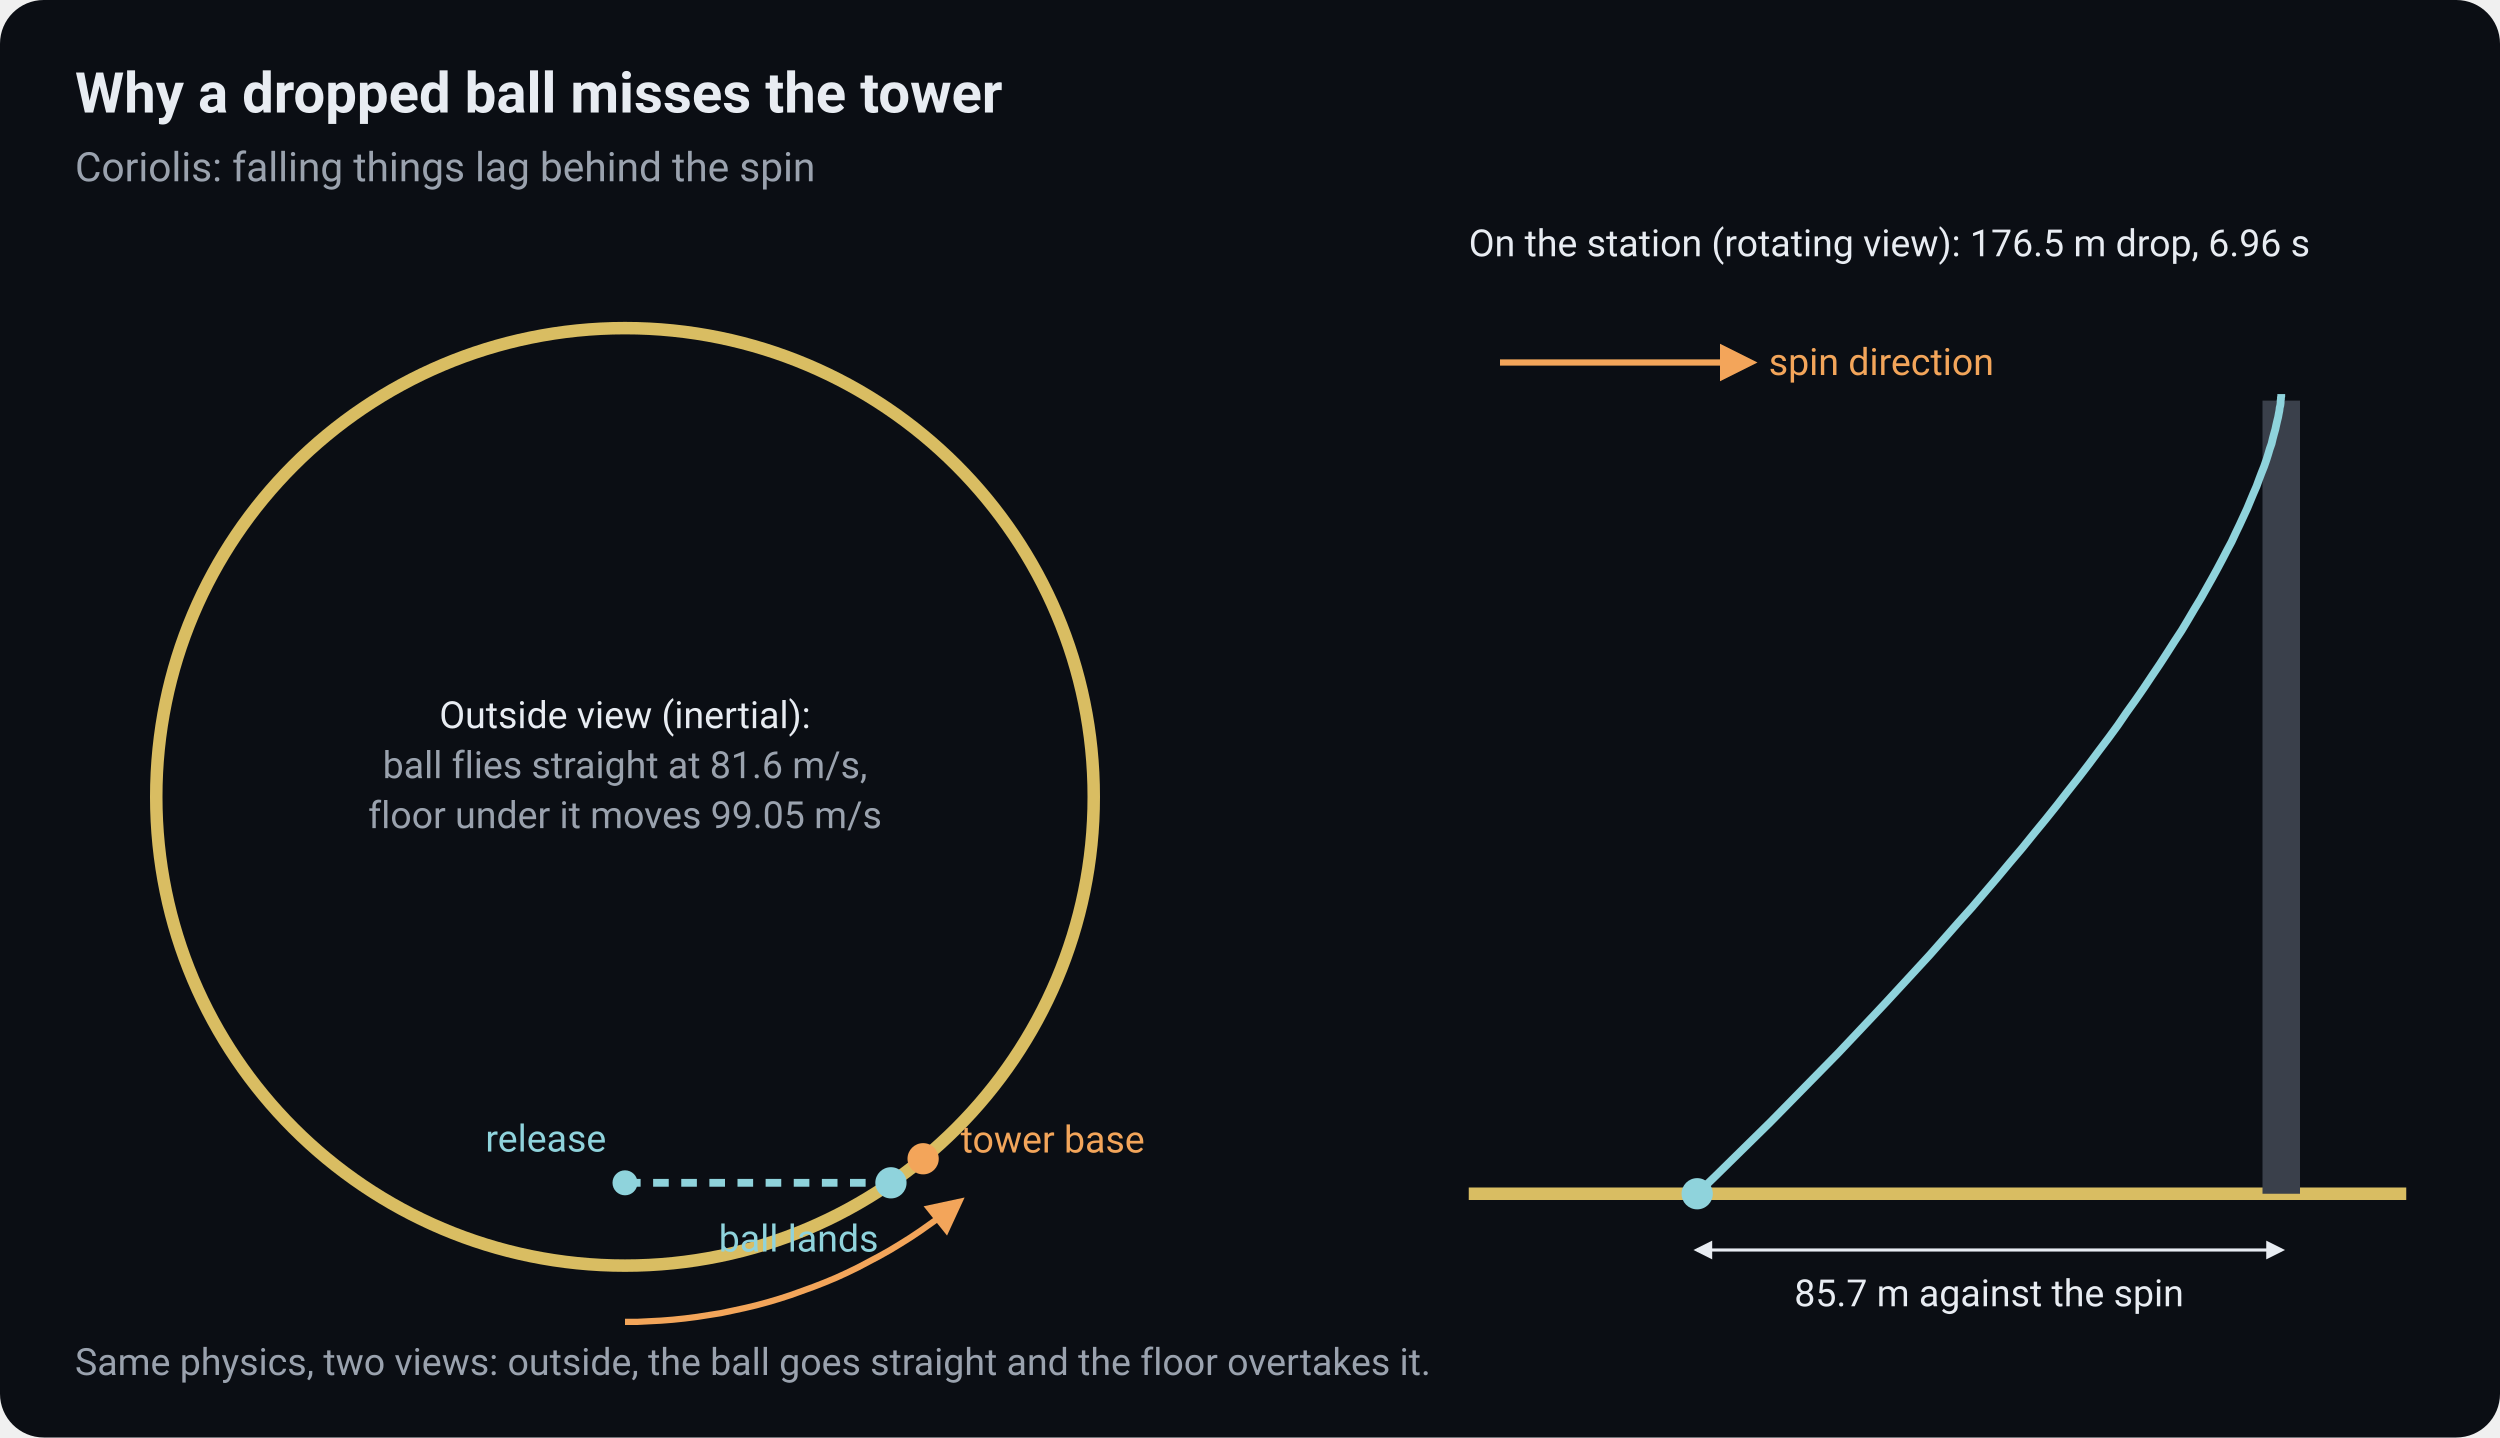
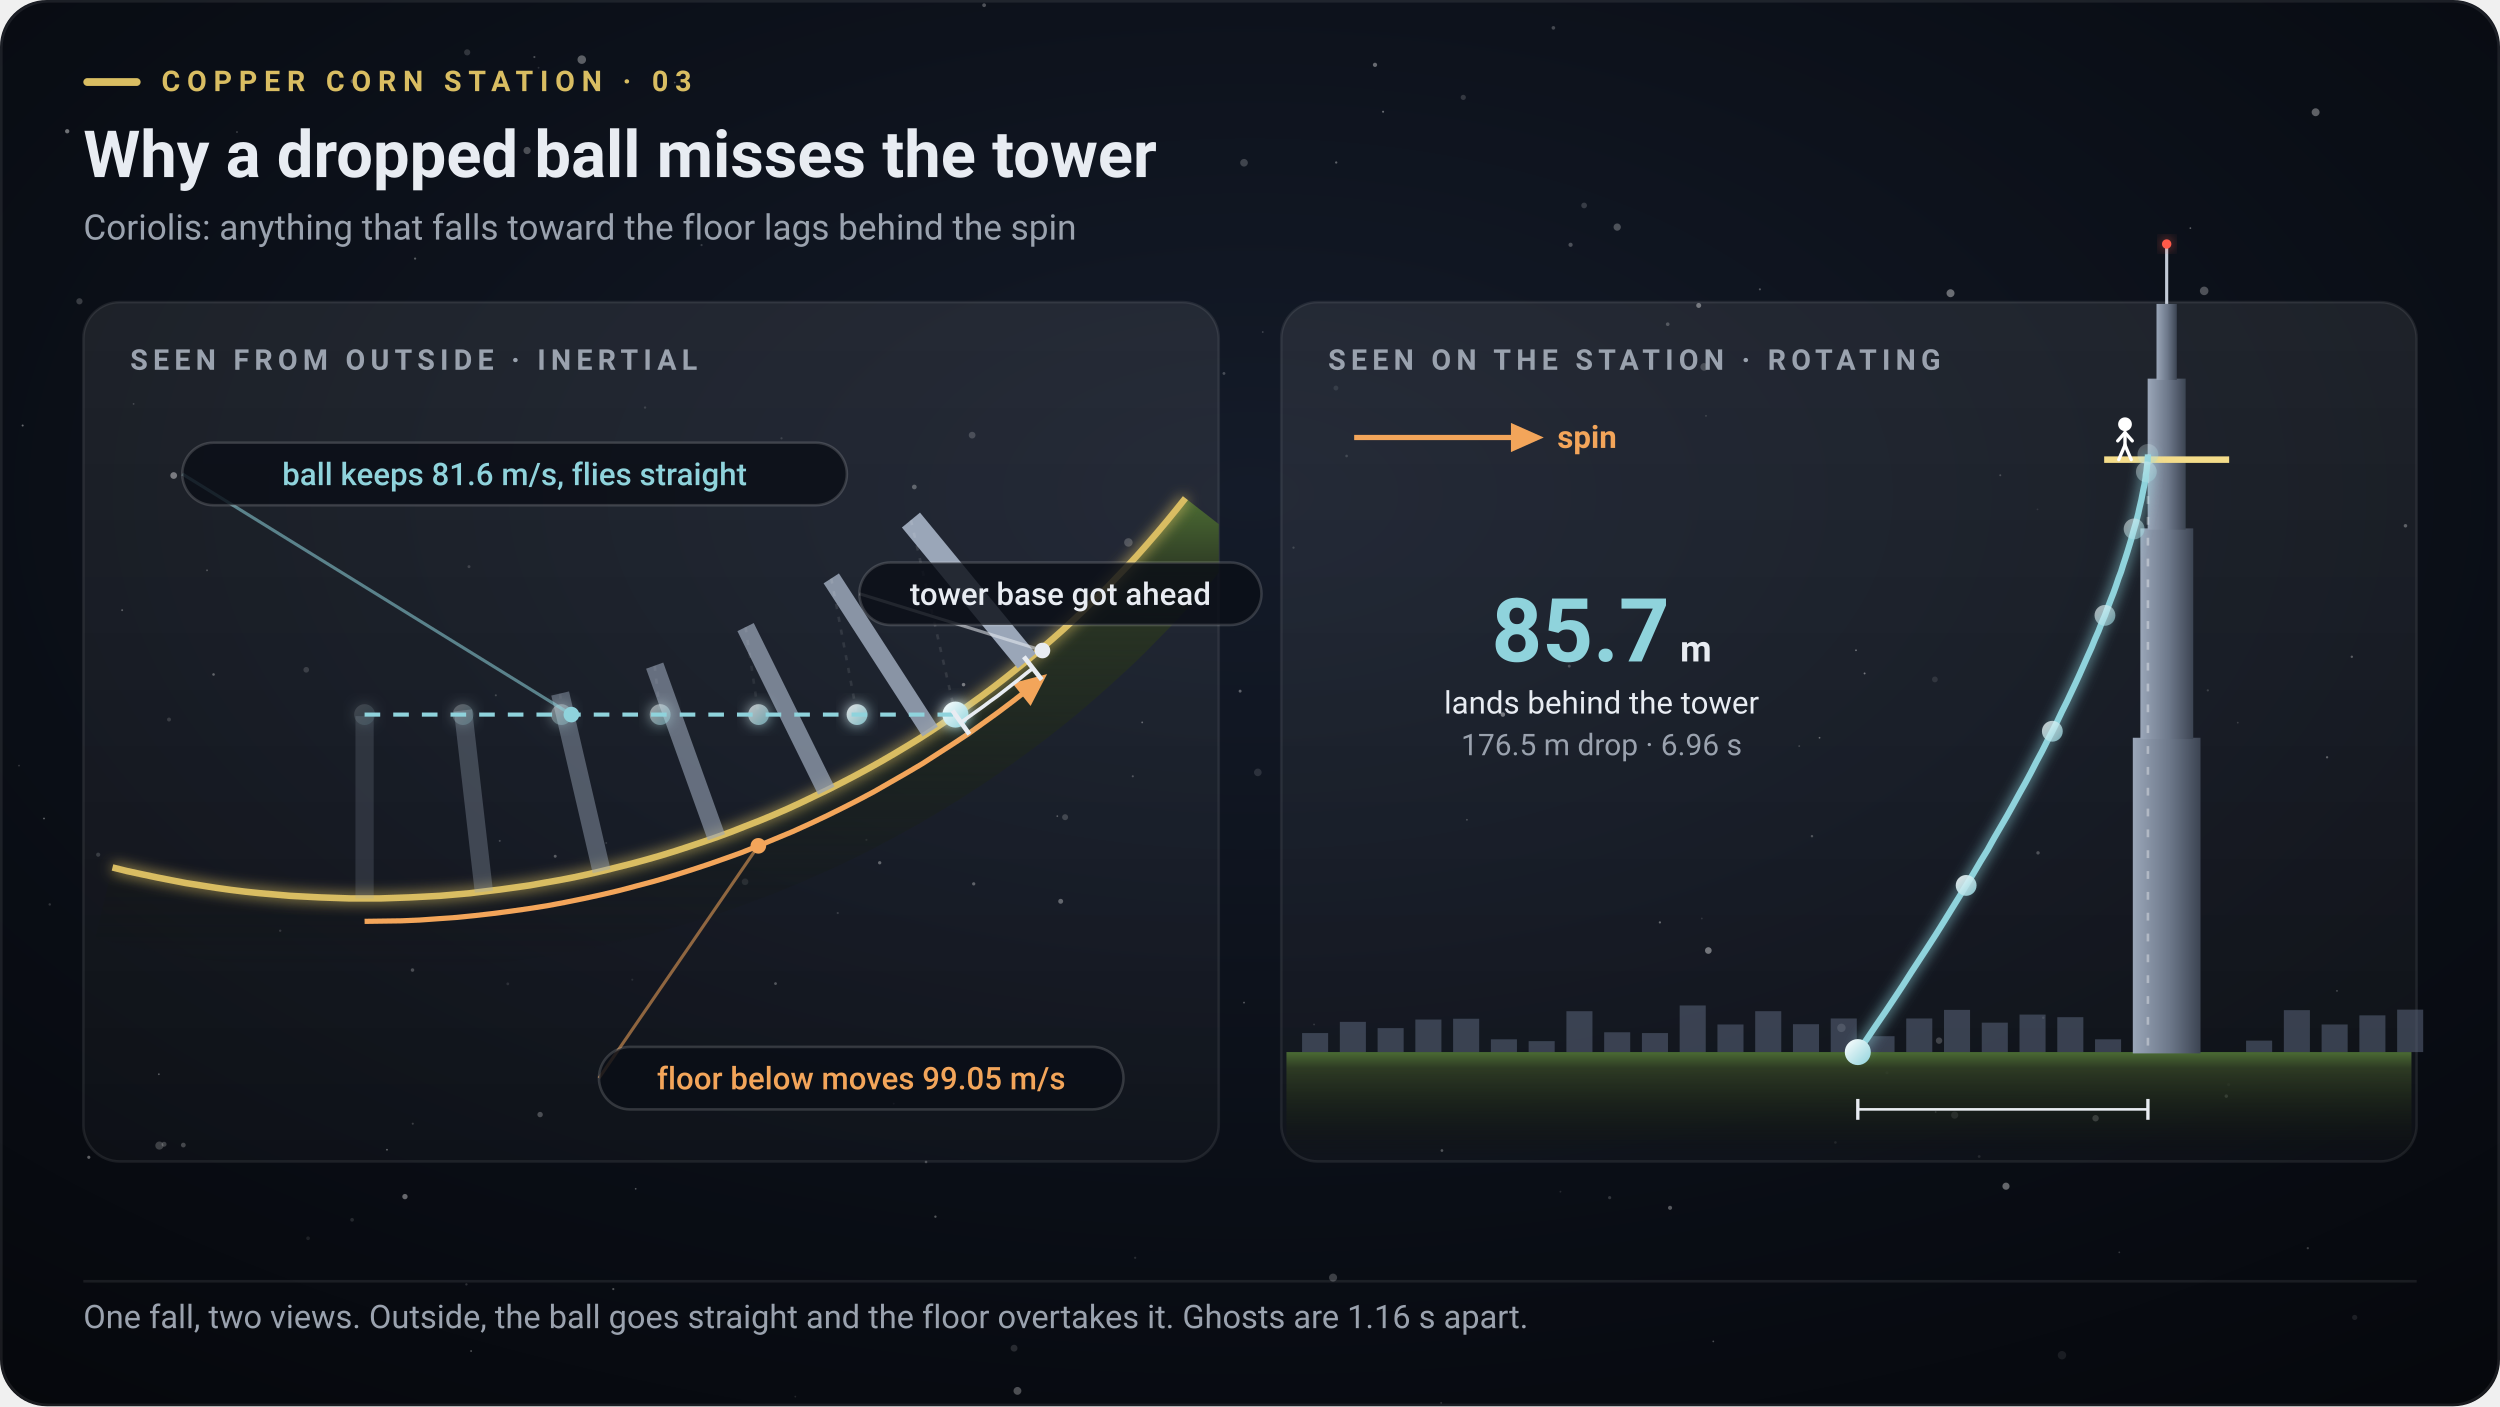
- <svg xmlns="http://www.w3.org/2000/svg" viewBox="0 0 800 460" width="800" height="460" font-family="system-ui, -apple-system, Segoe UI, Roboto, sans-serif">
+ <svg xmlns="http://www.w3.org/2000/svg" viewBox="0 0 960 540" width="960" height="540" font-family="system-ui, -apple-system, Segoe UI, Roboto, sans-serif">
  <defs>
-     <marker id="a" viewBox="0 0 10 10" refX="8" refY="5" markerWidth="6" markerHeight="6" orient="auto-start-reverse">
-       <path d="M0 0L10 5L0 10z" fill="#e8ecf2" />
-     </marker>
-     <marker id="ac" viewBox="0 0 10 10" refX="8" refY="5" markerWidth="6" markerHeight="6" orient="auto-start-reverse">
-       <path d="M0 0L10 5L0 10z" fill="#d9bd62" />
-     </marker>
-     <marker id="at" viewBox="0 0 10 10" refX="8" refY="5" markerWidth="6" markerHeight="6" orient="auto-start-reverse">
-       <path d="M0 0L10 5L0 10z" fill="#8fd3dc" />
-     </marker>
-     <marker id="ao" viewBox="0 0 10 10" refX="8" refY="5" markerWidth="6" markerHeight="6" orient="auto-start-reverse">
-       <path d="M0 0L10 5L0 10z" fill="#f3a55a" />
-     </marker>
+     <radialGradient id="bg" cx="0.5" cy="0.35" r="0.85">
+       <stop offset="0" stop-color="#141b29" />
+       <stop offset="0.6" stop-color="#0a0e16" />
+       <stop offset="1" stop-color="#05070b" />
+     </radialGradient>
+     <filter id="glow" x="-50%" y="-50%" width="200%" height="200%">
+       <feGaussianBlur stdDeviation="2.6" result="b" />
+       <feMerge>
+         <feMergeNode in="b" />
+         <feMergeNode in="SourceGraphic" />
+       </feMerge>
+     </filter>
+     <filter id="glow2" x="-100%" y="-100%" width="300%" height="300%">
+       <feGaussianBlur stdDeviation="7" result="b" />
+       <feMerge>
+         <feMergeNode in="b" />
+         <feMergeNode in="b" />
+         <feMergeNode in="SourceGraphic" />
+       </feMerge>
+     </filter>
+     <filter id="blur" x="-50%" y="-50%" width="200%" height="200%">
+       <feGaussianBlur stdDeviation="10" />
+     </filter>
+     <filter id="shadow" x="-20%" y="-20%" width="140%" height="160%">
+       <feDropShadow dx="0" dy="3" stdDeviation="4" flood-color="#000" flood-opacity="0.55" />
+     </filter>
+     <linearGradient id="card" x1="0" y1="0" x2="0" y2="1">
+       <stop offset="0" stop-color="#ffffff" stop-opacity="0.08" />
+       <stop offset="1" stop-color="#ffffff" stop-opacity="0.02" />
+     </linearGradient>
+     <linearGradient id="bldg" x1="0" y1="0" x2="1" y2="0">
+       <stop offset="0" stop-color="#9aa6b8" />
+       <stop offset="0.55" stop-color="#6c7789" />
+       <stop offset="1" stop-color="#3c4452" />
+     </linearGradient>
+     <linearGradient id="ground" x1="0" y1="0" x2="0" y2="1">
+       <stop offset="0" stop-color="#3d5a2c" />
+       <stop offset="0.25" stop-color="#2a3a22" />
+       <stop offset="1" stop-color="#11160f" />
+     </linearGradient>
+     <marker id="a" viewBox="0 0 10 10" refX="7" refY="5" markerWidth="7" markerHeight="7" orient="auto-start-reverse">
+       <path d="M0 1L9 5L0 9z" fill="#e8ecf2" />
+     </marker>
+     <marker id="ac" viewBox="0 0 10 10" refX="7" refY="5" markerWidth="7" markerHeight="7" orient="auto-start-reverse">
+       <path d="M0 1L9 5L0 9z" fill="#d9bd62" />
+     </marker>
+     <marker id="at" viewBox="0 0 10 10" refX="7" refY="5" markerWidth="7" markerHeight="7" orient="auto-start-reverse">
+       <path d="M0 1L9 5L0 9z" fill="#8fd3dc" />
+     </marker>
+     <marker id="ao" viewBox="0 0 10 10" refX="7" refY="5" markerWidth="7" markerHeight="7" orient="auto-start-reverse">
+       <path d="M0 1L9 5L0 9z" fill="#f3a55a" />
+     </marker>
+     <marker id="tick" viewBox="0 0 10 10" refX="5" refY="5" markerWidth="8" markerHeight="8" orient="auto">
+       <path d="M5 0V10" stroke="#e8ecf2" stroke-width="1.6" />
+     </marker>
+     <linearGradient id="earth" x1="0" y1="0" x2="0" y2="1">
+       <stop offset="0" stop-color="#4b6b33" />
+       <stop offset="0.15" stop-color="#2e3b24" />
+       <stop offset="1" stop-color="#0d110b" stop-opacity="0" />
+     </linearGradient>
+     <linearGradient id="ballg" x1="0" y1="0" x2="1" y2="1">
+       <stop offset="0" stop-color="#ffffff" />
+       <stop offset="1" stop-color="#8fd3dc" />
+     </linearGradient>
  </defs>
-   <rect width="800" height="460" rx="14" fill="#0b0e14" />
-   <text x="24" y="36" font-size="18" font-weight="600" fill="#e8ecf2">Why a dropped ball misses the tower</text>
-   <text x="24" y="58" font-size="13" fill="#9aa2ae">Coriolis: falling things lag behind the spin</text>
-   <circle cx="200" cy="255" r="150" fill="none" stroke="#d9bd62" stroke-width="4" />
-   <line x1="200.0" y1="378.5" x2="285.1" y2="378.5" stroke="#8fd3dc" stroke-width="2.5" stroke-dasharray="5 4" />
-   <circle cx="200.0" cy="378.5" r="4" fill="#8fd3dc" />
-   <circle cx="285.1" cy="378.5" r="5" fill="#8fd3dc" />
-   <circle cx="295.4" cy="370.8" r="5" fill="#f3a55a" />
-   <polyline points="200.0,423.0 203.9,423.0 207.7,422.8 211.6,422.6 215.4,422.3 219.2,421.9 223.1,421.4 226.9,420.8 230.7,420.2 234.5,419.4 238.2,418.6 242.0,417.7 245.7,416.7 249.4,415.6 253.1,414.4 256.7,413.1 260.3,411.8 263.9,410.4 267.5,408.9 271.0,407.3 274.5,405.6 277.9,403.8 281.3,402.0 284.7,400.1 288.0,398.1 291.2,396.1 294.5,393.9 297.6,391.7 300.7,389.5 303.8,387.1 306.8,384.7" fill="none" stroke="#f3a55a" stroke-width="2" marker-end="url(#ao)" />
-   <text x="194.0" y="368.5" font-size="12" fill="#8fd3dc" text-anchor="end" font-weight="400">release</text>
-   <text x="281.1" y="400.5" font-size="12" fill="#8fd3dc" text-anchor="end" font-weight="400">ball lands</text>
-   <text x="307.4" y="368.8" font-size="12" fill="#f3a55a" text-anchor="start" font-weight="400">tower base</text>
-   <text x="200.0" y="233.0" font-size="12" fill="#e8ecf2" text-anchor="middle" font-weight="400">Outside view (inertial):</text>
-   <text x="200.0" y="249.0" font-size="12" fill="#9aa2ae" text-anchor="middle" font-weight="400">ball flies straight at 81.6 m/s,</text>
-   <text x="200.0" y="265.0" font-size="12" fill="#9aa2ae" text-anchor="middle" font-weight="400">floor under it moves 99.05 m/s</text>
-   <line x1="470" y1="382" x2="770" y2="382" stroke="#d9bd62" stroke-width="4" />
-   <rect x="724.0" y="128.2" width="12" height="253.8" fill="#3a404b" />
-   <path d="M730.0 126.1 L730.0 126.1 L730.0 126.3 L730.0 126.5 L730.0 126.8 L729.9 127.2 L729.9 127.7 L729.8 128.2 L729.8 128.9 L729.7 129.7 L729.5 130.5 L729.4 131.4 L729.2 132.4 L729.0 133.5 L728.7 134.7 L728.4 136.0 L728.1 137.4 L727.7 138.8 L727.3 140.3 L726.9 142.0 L726.3 143.7 L725.8 145.4 L725.2 147.3 L724.5 149.3 L723.7 151.3 L722.9 153.4 L722.1 155.6 L721.1 157.9 L720.1 160.3 L719.1 162.7 L717.9 165.3 L716.7 167.9 L715.4 170.6 L714.1 173.4 L712.6 176.2 L711.1 179.1 L709.5 182.1 L707.8 185.2 L706.0 188.4 L704.2 191.6 L702.2 194.9 L700.2 198.3 L698.1 201.8 L695.8 205.3 L693.5 208.9 L691.1 212.6 L688.6 216.3 L686.0 220.2 L683.3 224.1 L680.5 228.0 L677.7 232.1 L674.7 236.2 L671.6 240.3 L668.4 244.6 L665.1 248.9 L661.7 253.2 L658.2 257.7 L654.6 262.2 L650.9 266.7 L647.1 271.4 L643.2 276.0 L639.2 280.8 L635.1 285.6 L630.9 290.5 L626.5 295.4 L622.1 300.4 L617.6 305.5 L612.9 310.6 L608.2 315.7 L603.3 321.0 L598.4 326.2 L593.3 331.6 L588.2 337.0 L582.9 342.4 L577.5 347.9 L572.0 353.5 L566.5 359.1 L560.8 364.7 L555.0 370.4 L549.1 376.2 L543.1 382.0" fill="none" stroke="#8fd3dc" stroke-width="2.5" />
-   <circle cx="543.1" cy="382.0" r="5" fill="#8fd3dc" />
-   <line x1="543.1" y1="400.0" x2="730.0" y2="400.0" stroke="#e8ecf2" marker-start="url(#a)" marker-end="url(#a)" />
-   <text x="636.5" y="418.0" font-size="12" fill="#e8ecf2" text-anchor="middle" font-weight="400">85.7 m against the spin</text>
-   <text x="470.0" y="82.0" font-size="12" fill="#e8ecf2" text-anchor="start" font-weight="400">On the station (rotating view): 176.5 m drop, 6.96 s</text>
-   <line x1="480" y1="116" x2="560" y2="116" stroke="#f3a55a" stroke-width="2" marker-end="url(#ao)" />
-   <text x="566.0" y="120.0" font-size="12" fill="#f3a55a" text-anchor="start" font-weight="400">spin direction</text>
-   <text x="24.0" y="440.0" font-size="12" fill="#9aa2ae" text-anchor="start" font-weight="400">Same physics, two views: outside, the ball goes straight and the floor overtakes it.</text>
+   <rect width="960" height="540" rx="18" fill="url(#bg)" />
+   <g>
+     <circle cx="158.4" cy="372.5" r="0.68" fill="#fff" opacity="0.24" />
+     <circle cx="207.4" cy="428.0" r="1.04" fill="#fff" opacity="0.25" />
+     <circle cx="484.9" cy="127.5" r="0.35" fill="#fff" opacity="0.20" />
+     <circle cx="561.9" cy="37.4" r="1.00" fill="#fff" opacity="0.16" />
+     <circle cx="223.4" cy="22.9" r="1.64" fill="#fff" opacity="0.33" />
+     <circle cx="840.0" cy="332.6" r="0.35" fill="#fff" opacity="0.19" />
+     <circle cx="477.7" cy="62.5" r="1.47" fill="#fff" opacity="0.20" />
+     <circle cx="148.6" cy="441.5" r="0.35" fill="#fff" opacity="0.39" />
+     <circle cx="435.0" cy="298.1" r="0.40" fill="#fff" opacity="0.24" />
+     <circle cx="179.4" cy="20.1" r="1.19" fill="#fff" opacity="0.16" />
+     <circle cx="749.0" cy="112.6" r="1.53" fill="#fff" opacity="0.38" />
+     <circle cx="724.6" cy="411.9" r="0.60" fill="#fff" opacity="0.32" />
+     <circle cx="117.6" cy="257.2" r="1.09" fill="#fff" opacity="0.15" />
+     <circle cx="886.2" cy="479.3" r="0.44" fill="#fff" opacity="0.20" />
+     <circle cx="433.3" cy="208.3" r="1.63" fill="#fff" opacity="0.21" />
+     <circle cx="25.8" cy="50.4" r="0.83" fill="#fff" opacity="0.41" />
+     <circle cx="476.2" cy="265.4" r="0.57" fill="#fff" opacity="0.33" />
+     <circle cx="213.2" cy="328.8" r="0.57" fill="#fff" opacity="0.29" />
+     <circle cx="173.5" cy="91.8" r="0.40" fill="#fff" opacity="0.39" />
+     <circle cx="332.7" cy="322.5" r="0.39" fill="#fff" opacity="0.12" />
+     <circle cx="63.0" cy="439.4" r="0.96" fill="#fff" opacity="0.21" />
+     <circle cx="656.0" cy="365.0" r="1.29" fill="#fff" opacity="0.40" />
+     <circle cx="390.7" cy="534.1" r="1.51" fill="#fff" opacity="0.28" />
+     <circle cx="847.8" cy="265.1" r="0.42" fill="#fff" opacity="0.16" />
+     <circle cx="841.1" cy="87.6" r="0.35" fill="#fff" opacity="0.35" />
+     <circle cx="743.0" cy="260.9" r="1.11" fill="#fff" opacity="0.10" />
+     <circle cx="247.7" cy="156.5" r="0.45" fill="#fff" opacity="0.14" />
+     <circle cx="66.7" cy="182.6" r="1.30" fill="#fff" opacity="0.41" />
+     <circle cx="716.0" cy="258.6" r="0.37" fill="#fff" opacity="0.40" />
+     <circle cx="504.6" cy="393.4" r="0.35" fill="#fff" opacity="0.15" />
+     <circle cx="804.7" cy="429.4" r="1.24" fill="#fff" opacity="0.28" />
+     <circle cx="409.0" cy="313.8" r="1.15" fill="#fff" opacity="0.18" />
+     <circle cx="513.0" cy="149.0" r="0.94" fill="#fff" opacity="0.09" />
+     <circle cx="657.9" cy="515.1" r="0.35" fill="#fff" opacity="0.28" />
+     <circle cx="618.1" cy="459.9" r="0.61" fill="#fff" opacity="0.17" />
+     <circle cx="389.4" cy="517.7" r="1.32" fill="#fff" opacity="0.13" />
+     <circle cx="91.0" cy="50.7" r="0.35" fill="#fff" opacity="0.23" />
+     <circle cx="135.2" cy="468.4" r="0.72" fill="#fff" opacity="0.12" />
+     <circle cx="517.1" cy="175.1" r="0.51" fill="#fff" opacity="0.15" />
+     <circle cx="159.4" cy="99.3" r="0.42" fill="#fff" opacity="0.32" />
+     <circle cx="528.0" cy="24.9" r="0.82" fill="#fff" opacity="0.37" />
+     <circle cx="743.3" cy="427.0" r="0.35" fill="#fff" opacity="0.24" />
+     <circle cx="61.0" cy="412.5" r="0.36" fill="#fff" opacity="0.32" />
+     <circle cx="242.8" cy="376.2" r="0.39" fill="#fff" opacity="0.10" />
+     <circle cx="373.3" cy="167.1" r="1.30" fill="#fff" opacity="0.18" />
+     <circle cx="483.0" cy="296.6" r="1.46" fill="#fff" opacity="0.12" />
+     <circle cx="577.1" cy="274.4" r="0.87" fill="#fff" opacity="0.40" />
+     <circle cx="297.8" cy="377.7" r="0.54" fill="#fff" opacity="0.27" />
+     <circle cx="61.2" cy="439.9" r="1.56" fill="#fff" opacity="0.20" />
+     <circle cx="305.4" cy="536.3" r="0.35" fill="#fff" opacity="0.11" />
+     <circle cx="70.4" cy="439.7" r="0.92" fill="#fff" opacity="0.23" />
+     <circle cx="596.5" cy="10.7" r="0.70" fill="#fff" opacity="0.23" />
+     <circle cx="496.7" cy="210.3" r="0.43" fill="#fff" opacity="0.16" />
+     <circle cx="46.9" cy="234.3" r="0.37" fill="#fff" opacity="0.31" />
+     <circle cx="784.6" cy="390.8" r="0.47" fill="#fff" opacity="0.16" />
+     <circle cx="370.0" cy="262.9" r="0.68" fill="#fff" opacity="0.40" />
+     <circle cx="82.0" cy="259.0" r="0.50" fill="#fff" opacity="0.32" />
+     <circle cx="854.9" cy="420.9" r="0.67" fill="#fff" opacity="0.33" />
+     <circle cx="641.3" cy="463.8" r="0.79" fill="#fff" opacity="0.31" />
+     <circle cx="235.5" cy="495.0" r="0.42" fill="#fff" opacity="0.29" />
+     <circle cx="791.8" cy="520.4" r="1.61" fill="#fff" opacity="0.08" />
+     <circle cx="300.1" cy="168.3" r="0.43" fill="#fff" opacity="0.13" />
+     <circle cx="531.1" cy="42.9" r="0.39" fill="#fff" opacity="0.39" />
+     <circle cx="712.7" cy="249.7" r="0.35" fill="#fff" opacity="0.40" />
+     <circle cx="675.8" cy="111.1" r="0.40" fill="#fff" opacity="0.29" />
+     <circle cx="654.4" cy="140.9" r="1.47" fill="#fff" opacity="0.19" />
+     <circle cx="244.1" cy="456.5" r="0.35" fill="#fff" opacity="0.31" />
+     <circle cx="191.9" cy="322.9" r="0.38" fill="#fff" opacity="0.21" />
+     <circle cx="903.1" cy="252.2" r="0.46" fill="#fff" opacity="0.29" />
+     <circle cx="269.4" cy="94.1" r="0.42" fill="#fff" opacity="0.17" />
+     <circle cx="180.9" cy="518.8" r="0.35" fill="#fff" opacity="0.35" />
+     <circle cx="897.4" cy="380.5" r="0.35" fill="#fff" opacity="0.25" />
+     <circle cx="37.7" cy="328.2" r="0.80" fill="#fff" opacity="0.16" />
+     <circle cx="7.3" cy="294.0" r="0.35" fill="#fff" opacity="0.18" />
+     <circle cx="435.9" cy="483.0" r="0.42" fill="#fff" opacity="0.13" />
+     <circle cx="760.0" cy="444.1" r="0.54" fill="#fff" opacity="0.10" />
+     <circle cx="180.1" cy="217.6" r="0.57" fill="#fff" opacity="0.16" />
+     <circle cx="770.3" cy="455.5" r="1.38" fill="#fff" opacity="0.37" />
+     <circle cx="16.9" cy="314.3" r="0.35" fill="#fff" opacity="0.38" />
+     <circle cx="717.1" cy="410.0" r="0.36" fill="#fff" opacity="0.10" />
+     <circle cx="782.6" cy="327.5" r="0.66" fill="#fff" opacity="0.24" />
+     <circle cx="768.1" cy="182.5" r="0.38" fill="#fff" opacity="0.20" />
+     <circle cx="286.1" cy="338.6" r="1.27" fill="#fff" opacity="0.11" />
+     <circle cx="64.9" cy="276.3" r="0.76" fill="#fff" opacity="0.15" />
+     <circle cx="259.1" cy="31.7" r="0.35" fill="#fff" opacity="0.25" />
+     <circle cx="653.5" cy="352.7" r="0.36" fill="#fff" opacity="0.12" />
+     <circle cx="893.6" cy="290.8" r="0.44" fill="#fff" opacity="0.31" />
+     <circle cx="698.7" cy="283.3" r="0.35" fill="#fff" opacity="0.36" />
+     <circle cx="205.2" cy="21.9" r="0.41" fill="#fff" opacity="0.26" />
+     <circle cx="603.1" cy="94.0" r="0.81" fill="#fff" opacity="0.25" />
+     <circle cx="155.5" cy="459.5" r="1.03" fill="#fff" opacity="0.38" />
+     <circle cx="652.3" cy="117.3" r="0.96" fill="#fff" opacity="0.38" />
+     <circle cx="511.9" cy="490.6" r="1.54" fill="#fff" opacity="0.21" />
+     <circle cx="904.2" cy="505.9" r="1.00" fill="#fff" opacity="0.09" />
+     <circle cx="337.8" cy="331.3" r="0.64" fill="#fff" opacity="0.33" />
+     <circle cx="621.0" cy="87.2" r="1.40" fill="#fff" opacity="0.26" />
+     <circle cx="846.4" cy="111.7" r="1.64" fill="#fff" opacity="0.27" />
+     <circle cx="744.6" cy="399.6" r="1.24" fill="#fff" opacity="0.20" />
+     <circle cx="79.5" cy="219.0" r="0.36" fill="#fff" opacity="0.26" />
+     <circle cx="782.4" cy="195.6" r="0.35" fill="#fff" opacity="0.09" />
+     <circle cx="406.0" cy="313.4" r="0.35" fill="#fff" opacity="0.30" />
+     <circle cx="202.4" cy="57.8" r="1.39" fill="#fff" opacity="0.26" />
+     <circle cx="859.3" cy="277.5" r="0.35" fill="#fff" opacity="0.16" />
+     <circle cx="407.3" cy="346.1" r="0.95" fill="#fff" opacity="0.33" />
+     <circle cx="624.7" cy="136.6" r="0.45" fill="#fff" opacity="0.21" />
+     <circle cx="470.0" cy="143.4" r="0.55" fill="#fff" opacity="0.23" />
+     <circle cx="34.1" cy="444.4" r="0.61" fill="#fff" opacity="0.35" />
+     <circle cx="707.1" cy="394.7" r="1.62" fill="#fff" opacity="0.21" />
+     <circle cx="377.9" cy="2.0" r="0.73" fill="#fff" opacity="0.27" />
+     <circle cx="553.4" cy="538.7" r="0.36" fill="#fff" opacity="0.16" />
+     <circle cx="704.8" cy="438.7" r="0.50" fill="#fff" opacity="0.10" />
+     <circle cx="355.6" cy="446.2" r="0.51" fill="#fff" opacity="0.23" />
+     <circle cx="373.9" cy="339.4" r="0.63" fill="#fff" opacity="0.31" />
+     <circle cx="830.7" cy="405.7" r="0.42" fill="#fff" opacity="0.17" />
+     <circle cx="750.6" cy="428.2" r="1.39" fill="#fff" opacity="0.15" />
+     <circle cx="813.8" cy="480.9" r="0.35" fill="#fff" opacity="0.18" />
+     <circle cx="608.3" cy="78.9" r="1.10" fill="#fff" opacity="0.17" />
+     <circle cx="655.1" cy="159.7" r="0.36" fill="#fff" opacity="0.15" />
+     <circle cx="477.7" cy="385.0" r="0.36" fill="#fff" opacity="0.31" />
+     <circle cx="321.7" cy="350.6" r="0.41" fill="#fff" opacity="0.15" />
+     <circle cx="135.4" cy="31.2" r="0.79" fill="#fff" opacity="0.22" />
+     <circle cx="118.3" cy="475.5" r="0.71" fill="#fff" opacity="0.09" />
+     <circle cx="695.8" cy="321.1" r="0.46" fill="#fff" opacity="0.25" />
+     <circle cx="923.7" cy="201.9" r="0.68" fill="#fff" opacity="0.29" />
+     <circle cx="351.1" cy="187.0" r="0.91" fill="#fff" opacity="0.29" />
+     <circle cx="438.6" cy="277.4" r="0.36" fill="#fff" opacity="0.34" />
+     <circle cx="19.1" cy="347.3" r="0.47" fill="#fff" opacity="0.16" />
+     <circle cx="563.3" cy="314.8" r="0.35" fill="#fff" opacity="0.24" />
+     <circle cx="158.5" cy="431.5" r="0.40" fill="#fff" opacity="0.19" />
+     <circle cx="206.8" cy="26.0" r="0.36" fill="#fff" opacity="0.13" />
+     <circle cx="599.2" cy="457.6" r="0.36" fill="#fff" opacity="0.12" />
+     <circle cx="513.1" cy="62.4" r="0.44" fill="#fff" opacity="0.33" />
+     <circle cx="195.0" cy="377.8" r="0.55" fill="#fff" opacity="0.11" />
+     <circle cx="232.8" cy="323.7" r="0.35" fill="#fff" opacity="0.15" />
+     <circle cx="553.7" cy="441.8" r="0.53" fill="#fff" opacity="0.30" />
+     <circle cx="8.7" cy="163.4" r="0.39" fill="#fff" opacity="0.38" />
+     <circle cx="343.2" cy="423.8" r="0.35" fill="#fff" opacity="0.25" />
+     <circle cx="855.8" cy="416.5" r="0.60" fill="#fff" opacity="0.14" />
+     <circle cx="889.2" cy="43.1" r="1.52" fill="#fff" opacity="0.34" />
+     <circle cx="690.9" cy="286.5" r="0.36" fill="#fff" opacity="0.19" />
+     <circle cx="637.4" cy="354.2" r="0.43" fill="#fff" opacity="0.35" />
+     <circle cx="51.3" cy="155.1" r="0.35" fill="#fff" opacity="0.19" />
+     <circle cx="761.2" cy="406.9" r="0.35" fill="#fff" opacity="0.18" />
+     <circle cx="107.6" cy="357.4" r="0.46" fill="#fff" opacity="0.16" />
+     <circle cx="359.2" cy="467.2" r="0.45" fill="#fff" opacity="0.31" />
+     <circle cx="602.6" cy="255.8" r="0.57" fill="#fff" opacity="0.20" />
+     <circle cx="190.4" cy="267.0" r="0.39" fill="#fff" opacity="0.19" />
+     <circle cx="179.1" cy="493.2" r="0.45" fill="#fff" opacity="0.15" />
+     <circle cx="30.5" cy="115.7" r="1.20" fill="#fff" opacity="0.19" />
+     <circle cx="640.4" cy="124.5" r="0.71" fill="#fff" opacity="0.23" />
+   </g>
+   <rect x="0.5" y="0.5" width="959" height="539" rx="18" fill="none" stroke="#ffffff" stroke-opacity="0.08" />
+   <rect x="32" y="30" width="22" height="3" rx="1.5" fill="#d9bd62" />
+   <text x="62.0" y="35.0" font-size="11" fill="#d9bd62" text-anchor="start" font-weight="600" letter-spacing="2.6">COPPER CORN STATION · 03</text>
+   <text x="32.0" y="68.0" font-size="25" fill="#e8ecf2" text-anchor="start" font-weight="650">Why a dropped ball misses the tower</text>
+   <text x="32.0" y="92.0" font-size="13.5" fill="#9aa2ae" text-anchor="start" font-weight="400">Coriolis: anything that falls toward the floor lags behind the spin</text>
+   <rect x="32" y="116" width="436" height="330" rx="14" fill="url(#card)" stroke="#fff" stroke-opacity="0.08" />
+   <text x="50.0" y="142.0" font-size="11" fill="#9aa2ae" text-anchor="start" font-weight="600" letter-spacing="2">SEEN FROM OUTSIDE · INERTIAL</text>
+   <clipPath id="pl">
+     <rect x="32" y="116" width="436" height="330" rx="14" />
+   </clipPath>
+   <g clip-path="url(#pl)">
+     <polygon points="43.2,333.1 48.8,334.5 54.4,335.7 60.1,336.9 65.7,338.0 71.4,339.1 77.1,340.0 82.8,340.9 88.5,341.7 94.2,342.4 99.9,343.0 105.7,343.5 111.4,344.0 117.1,344.3 122.9,344.6 128.7,344.8 134.4,345.0 140.2,345.0 145.9,345.0 151.7,344.8 157.4,344.6 163.2,344.3 168.9,344.0 174.7,343.5 180.4,343.0 186.1,342.3 191.9,341.6 197.6,340.8 203.3,340.0 208.9,339.0 214.6,338.0 220.3,336.9 225.9,335.7 231.5,334.4 237.1,333.0 242.7,331.6 248.2,330.1 253.8,328.5 259.3,326.8 264.8,325.0 270.2,323.2 275.7,321.3 281.1,319.3 286.4,317.2 291.8,315.1 297.1,312.9 302.4,310.6 307.6,308.2 312.8,305.7 318.0,303.2 323.1,300.6 328.3,297.9 333.3,295.2 338.3,292.4 343.3,289.5 348.3,286.5 353.2,283.5 358.0,280.4 362.8,277.2 367.6,274.0 372.3,270.6 376.9,267.3 381.6,263.8 386.1,260.3 390.6,256.7 395.1,253.1 399.5,249.4 403.9,245.6 408.2,241.8 412.4,237.9 416.6,233.9 420.7,229.9 424.8,225.9 428.8,221.7 432.8,217.5 436.7,213.3 440.5,209.0 444.3,204.6 448.0,200.2 451.6,195.8 455.2,191.3 477.3,208.5 473.4,213.3 469.5,218.1 465.6,222.8 461.5,227.5 457.4,232.1 453.3,236.6 449.0,241.1 444.7,245.5 440.4,249.9 436.0,254.2 431.5,258.4 426.9,262.6 422.3,266.7 417.7,270.7 413.0,274.7 408.2,278.6 403.4,282.4 398.5,286.1 393.5,289.8 388.5,293.4 383.5,297.0 378.4,300.5 373.3,303.8 368.1,307.2 362.8,310.4 357.5,313.6 352.2,316.7 346.8,319.7 341.4,322.6 336.0,325.5 330.5,328.3 324.9,331.0 319.4,333.6 313.7,336.1 308.1,338.6 302.4,341.0 296.7,343.3 290.9,345.5 285.2,347.6 279.3,349.7 273.5,351.6 267.6,353.5 261.7,355.3 255.8,357.0 249.9,358.7 243.9,360.2 237.9,361.6 231.9,363.0 225.9,364.3 219.8,365.5 213.8,366.6 207.7,367.6 201.6,368.5 195.5,369.4 189.4,370.1 183.3,370.8 177.1,371.4 171.0,371.9 164.8,372.3 158.7,372.6 152.5,372.8 146.3,373.0 140.2,373.0 134.0,373.0 127.9,372.8 121.7,372.6 115.5,372.3 109.4,371.9 103.3,371.4 97.1,370.8 91.0,370.2 84.9,369.4 78.8,368.6 72.7,367.7 66.6,366.7 60.5,365.6 54.5,364.4 48.5,363.1 42.4,361.7 36.5,360.3" fill="url(#earth)" />
+     <path d="M43.2 333.1 L48.8 334.5 L54.4 335.7 L60.1 336.9 L65.7 338.0 L71.4 339.1 L77.1 340.0 L82.8 340.9 L88.5 341.7 L94.2 342.4 L99.9 343.0 L105.7 343.5 L111.4 344.0 L117.1 344.3 L122.9 344.6 L128.7 344.8 L134.4 345.0 L140.2 345.0 L145.9 345.0 L151.7 344.8 L157.4 344.6 L163.2 344.3 L168.9 344.0 L174.7 343.5 L180.4 343.0 L186.1 342.3 L191.9 341.6 L197.6 340.8 L203.3 340.0 L208.9 339.0 L214.6 338.0 L220.3 336.9 L225.9 335.7 L231.5 334.4 L237.1 333.0 L242.7 331.6 L248.2 330.1 L253.8 328.5 L259.3 326.8 L264.8 325.0 L270.2 323.2 L275.7 321.3 L281.1 319.3 L286.4 317.2 L291.8 315.1 L297.1 312.9 L302.4 310.6 L307.6 308.2 L312.8 305.7 L318.0 303.2 L323.1 300.6 L328.3 297.9 L333.3 295.2 L338.3 292.4 L343.3 289.5 L348.3 286.5 L353.2 283.5 L358.0 280.4 L362.8 277.2 L367.6 274.0 L372.3 270.6 L376.9 267.3 L381.6 263.8 L386.1 260.3 L390.6 256.7 L395.1 253.1 L399.5 249.4 L403.9 245.6 L408.2 241.8 L412.4 237.9 L416.6 233.9 L420.7 229.9 L424.8 225.9 L428.8 221.7 L432.8 217.5 L436.7 213.3 L440.5 209.0 L444.3 204.6 L448.0 200.2 L451.6 195.8 L455.2 191.3" fill="none" stroke="#d9bd62" stroke-width="2.5" filter="url(#glow)" />
+     <path d="M140.0 353.8 L147.0 353.7 L154.1 353.6 L161.1 353.3 L168.1 352.8 L175.2 352.3 L182.2 351.6 L189.2 350.8 L196.1 349.9 L203.1 348.9 L210.1 347.8 L217.0 346.5 L223.9 345.1 L230.8 343.6 L237.6 342.0 L244.4 340.2 L251.2 338.4 L258.0 336.4 L264.7 334.3 L271.4 332.1 L278.0 329.8 L284.7 327.4 L291.2 324.8 L297.7 322.1 L304.2 319.4 L310.6 316.5 L317.0 313.5 L323.3 310.4 L329.6 307.2 L335.8 303.9 L341.9 300.4 L348.0 296.9 L354.1 293.3 L360.0 289.5 L365.9 285.7 L371.8 281.8 L377.5 277.7 L383.2 273.6 L388.9 269.3 L394.4 265.0 L399.9 260.6" fill="none" stroke="#f3a55a" stroke-width="2" marker-end="url(#ao)" />
+     <line x1="140.0" y1="345.0" x2="140.0" y2="275.0" stroke="#9aa6b8" stroke-width="7" opacity="0.18" />
+     <line x1="140.0" y1="275.0" x2="140.0" y2="274.4" stroke="#fff" stroke-opacity="0.02" stroke-dasharray="2 3" />
+     <circle cx="140.0" cy="274.4" r="4" fill="url(#ballg)" opacity="0.18" filter="url(#glow)" />
+     <line x1="185.8" y1="342.4" x2="177.8" y2="272.8" stroke="#9aa6b8" stroke-width="7" opacity="0.32" />
+     <line x1="177.8" y1="272.8" x2="177.8" y2="274.4" stroke="#fff" stroke-opacity="0.03" stroke-dasharray="2 3" />
+     <circle cx="177.8" cy="274.4" r="4" fill="url(#ballg)" opacity="0.32" filter="url(#glow)" />
+     <line x1="231.0" y1="334.5" x2="215.1" y2="266.3" stroke="#9aa6b8" stroke-width="7" opacity="0.45" />
+     <line x1="215.1" y1="266.3" x2="215.6" y2="274.4" stroke="#fff" stroke-opacity="0.05" stroke-dasharray="2 3" />
+     <circle cx="215.6" cy="274.4" r="4" fill="url(#ballg)" opacity="0.45" filter="url(#glow)" />
+     <line x1="275.1" y1="321.5" x2="251.4" y2="255.6" stroke="#9aa6b8" stroke-width="7" opacity="0.59" />
+     <line x1="251.4" y1="255.6" x2="253.5" y2="274.4" stroke="#fff" stroke-opacity="0.06" stroke-dasharray="2 3" />
+     <circle cx="253.5" cy="274.4" r="4" fill="url(#ballg)" opacity="0.59" filter="url(#glow)" />
+     <line x1="317.3" y1="303.6" x2="286.3" y2="240.8" stroke="#9aa6b8" stroke-width="7" opacity="0.73" />
+     <line x1="286.3" y1="240.8" x2="291.3" y2="274.4" stroke="#fff" stroke-opacity="0.07" stroke-dasharray="2 3" />
+     <circle cx="291.3" cy="274.4" r="4" fill="url(#ballg)" opacity="0.73" filter="url(#glow)" />
+     <line x1="357.2" y1="280.9" x2="319.2" y2="222.1" stroke="#9aa6b8" stroke-width="7" opacity="0.86" />
+     <line x1="319.2" y1="222.1" x2="329.1" y2="274.4" stroke="#fff" stroke-opacity="0.09" stroke-dasharray="2 3" />
+     <circle cx="329.1" cy="274.4" r="4" fill="url(#ballg)" opacity="0.86" filter="url(#glow)" />
+     <line x1="394.3" y1="253.8" x2="349.8" y2="199.7" stroke="#9aa6b8" stroke-width="9" opacity="1.00" />
+     <line x1="349.8" y1="199.7" x2="366.9" y2="274.4" stroke="#fff" stroke-opacity="0.10" stroke-dasharray="2 3" />
+     <circle cx="366.9" cy="274.4" r="5" fill="url(#ballg)" opacity="1.00" filter="url(#glow)" />
+     <line x1="140.0" y1="274.4" x2="366.9" y2="274.4" stroke="#8fd3dc" stroke-width="1.6" stroke-dasharray="6 5" />
+     <path d="M369.0 277.4 L371.8 275.4 L374.6 273.4 L377.4 271.4 L380.2 269.3 L383.0 267.3 L385.7 265.2 L388.5 263.0 L391.2 260.9 L393.9 258.7 L396.6 256.6" stroke="#e8ecf2" stroke-width="1.4" fill="none" marker-start="url(#tick)" marker-end="url(#tick)" />
+   </g>
+   <path d="M219.4 274.4 L70.0 182.0" stroke="#8fd3dc" stroke-opacity="0.55" stroke-width="1.2" fill="none" />
+   <circle cx="219.4" cy="274.4" r="3" fill="#8fd3dc" />
+   <rect x="70.0" y="170.0" width="255.2" height="24.0" rx="12.0" fill="rgba(10,14,22,0.82)" stroke="rgba(255,255,255,0.16)" />
+   <text x="197.6" y="186.3" font-size="12" fill="#8fd3dc" text-anchor="middle" font-weight="500">ball keeps 81.6 m/s, flies straight</text>
+   <path d="M291.2 324.8 L230.0 414.0" stroke="#f3a55a" stroke-opacity="0.55" stroke-width="1.2" fill="none" />
+   <circle cx="291.2" cy="324.8" r="3" fill="#f3a55a" />
+   <rect x="230.0" y="402.0" width="201.4" height="24.0" rx="12.0" fill="rgba(10,14,22,0.82)" stroke="rgba(255,255,255,0.16)" />
+   <text x="330.7" y="418.3" font-size="12" fill="#f3a55a" text-anchor="middle" font-weight="500">floor below moves 99.05 m/s</text>
+   <path d="M400.3 249.8 L330.0 228.0" stroke="#e8ecf2" stroke-opacity="0.55" stroke-width="1.2" fill="none" />
+   <circle cx="400.3" cy="249.8" r="3" fill="#e8ecf2" />
+   <rect x="330.0" y="216.0" width="154.4" height="24.0" rx="12.0" fill="rgba(10,14,22,0.82)" stroke="rgba(255,255,255,0.16)" />
+   <text x="407.2" y="232.3" font-size="12" fill="#e8ecf2" text-anchor="middle" font-weight="500">tower base got ahead</text>
+   <rect x="492" y="116" width="436" height="330" rx="14" fill="url(#card)" stroke="#fff" stroke-opacity="0.08" />
+   <text x="510.0" y="142.0" font-size="11" fill="#9aa2ae" text-anchor="start" font-weight="600" letter-spacing="2">SEEN ON THE STATION · ROTATING</text>
+   <rect x="494" y="404" width="432" height="40" fill="url(#earth)" />
+   <rect x="500.0" y="396.7" width="10" height="7.3" fill="#59657a" opacity="0.55" />
+   <rect x="514.5" y="392.4" width="10" height="11.6" fill="#59657a" opacity="0.55" />
+   <rect x="529.0" y="394.8" width="10" height="9.2" fill="#59657a" opacity="0.55" />
+   <rect x="543.5" y="391.5" width="10" height="12.5" fill="#59657a" opacity="0.55" />
+   <rect x="558.0" y="391.2" width="10" height="12.8" fill="#59657a" opacity="0.55" />
+   <rect x="572.5" y="399.1" width="10" height="4.9" fill="#59657a" opacity="0.55" />
+   <rect x="587.0" y="399.8" width="10" height="4.2" fill="#59657a" opacity="0.55" />
+   <rect x="601.5" y="388.3" width="10" height="15.7" fill="#59657a" opacity="0.55" />
+   <rect x="616.0" y="396.4" width="10" height="7.6" fill="#59657a" opacity="0.55" />
+   <rect x="630.5" y="396.7" width="10" height="7.3" fill="#59657a" opacity="0.55" />
+   <rect x="645.0" y="386.1" width="10" height="17.9" fill="#59657a" opacity="0.55" />
+   <rect x="659.5" y="393.4" width="10" height="10.6" fill="#59657a" opacity="0.55" />
+   <rect x="674.0" y="388.3" width="10" height="15.7" fill="#59657a" opacity="0.55" />
+   <rect x="688.5" y="393.3" width="10" height="10.7" fill="#59657a" opacity="0.55" />
+   <rect x="703.0" y="391.1" width="10" height="12.9" fill="#59657a" opacity="0.55" />
+   <rect x="717.5" y="397.9" width="10" height="6.1" fill="#59657a" opacity="0.55" />
+   <rect x="732.0" y="391.1" width="10" height="12.9" fill="#59657a" opacity="0.55" />
+   <rect x="746.5" y="387.8" width="10" height="16.2" fill="#59657a" opacity="0.55" />
+   <rect x="761.0" y="392.7" width="10" height="11.3" fill="#59657a" opacity="0.55" />
+   <rect x="775.5" y="389.6" width="10" height="14.4" fill="#59657a" opacity="0.55" />
+   <rect x="790.0" y="390.6" width="10" height="13.4" fill="#59657a" opacity="0.55" />
+   <rect x="804.5" y="399.1" width="10" height="4.9" fill="#59657a" opacity="0.55" />
+   <rect x="862.5" y="399.6" width="10" height="4.4" fill="#59657a" opacity="0.55" />
+   <rect x="877.0" y="387.9" width="10" height="16.1" fill="#59657a" opacity="0.55" />
+   <rect x="891.5" y="393.4" width="10" height="10.6" fill="#59657a" opacity="0.55" />
+   <rect x="906.0" y="389.9" width="10" height="14.1" fill="#59657a" opacity="0.55" />
+   <rect x="920.5" y="387.7" width="10" height="16.3" fill="#59657a" opacity="0.55" />
+   <line x1="494" y1="404" x2="926" y2="404" stroke="#d9bd62" stroke-width="2.5" filter="url(#glow)" />
+   <rect x="819.0" y="283.3" width="26.0" height="121.2" fill="url(#bldg)" />
+   <rect x="821.9" y="202.9" width="20.3" height="80.9" fill="url(#bldg)" />
+   <rect x="824.7" y="145.4" width="14.6" height="58.0" fill="url(#bldg)" />
+   <rect x="828.1" y="116.7" width="7.8" height="29.2" fill="url(#bldg)" />
+   <line x1="832.0" y1="116.7" x2="832.0" y2="93.7" stroke="#c3cad6" stroke-width="1.2" />
+   <circle cx="832.0" cy="93.7" r="1.8" fill="#ff5a4a" filter="url(#glow)" />
+   <line x1="808" y1="176.5" x2="856" y2="176.5" stroke="#f4dc8a" stroke-width="2.5" />
+   <g opacity="1.0" stroke="#ffffff" stroke-width="1.28" stroke-linecap="round" fill="none">
+     <path d="M818.4 176.5 L816.0 170.9 L813.6 176.5" />
+     <path d="M816.0 170.9 L816.0 166.1" />
+     <path d="M818.8 169.3 L816.0 166.1 L813.2 169.3" />
+   </g>
+   <circle cx="816.0" cy="162.9" r="2.64" fill="#ffffff" opacity="1.0" />
+   <line x1="824.8" y1="174.5" x2="824.8" y2="404" stroke="#ffffff" stroke-opacity="0.35" stroke-dasharray="3 5" />
+   <path d="M824.8 174.5 L824.8 174.6 L824.8 174.7 L824.8 174.9 L824.8 175.2 L824.8 175.5 L824.7 176.0 L824.7 176.5 L824.7 177.1 L824.6 177.8 L824.5 178.5 L824.4 179.3 L824.3 180.3 L824.2 181.2 L824.0 182.3 L823.9 183.4 L823.7 184.7 L823.5 186.0 L823.2 187.3 L822.9 188.8 L822.6 190.3 L822.3 191.9 L821.9 193.6 L821.5 195.3 L821.1 197.2 L820.6 199.1 L820.1 201.1 L819.5 203.1 L818.9 205.2 L818.3 207.4 L817.6 209.7 L816.9 212.0 L816.1 214.5 L815.3 216.9 L814.5 219.5 L813.5 222.1 L812.6 224.8 L811.6 227.6 L810.5 230.4 L809.4 233.3 L808.3 236.3 L807.0 239.3 L805.8 242.4 L804.4 245.6 L803.1 248.8 L801.6 252.1 L800.1 255.5 L798.6 258.9 L797.0 262.4 L795.3 266.0 L793.6 269.6 L791.8 273.2 L790.0 277.0 L788.1 280.8 L786.1 284.6 L784.1 288.6 L782.0 292.5 L779.9 296.6 L777.7 300.7 L775.4 304.8 L773.1 309.0 L770.7 313.3 L768.2 317.6 L765.7 321.9 L763.2 326.4 L760.5 330.8 L757.8 335.4 L755.0 340.0 L752.2 344.6 L749.3 349.3 L746.4 354.0 L743.4 358.8 L740.3 363.6 L737.1 368.5 L733.9 373.4 L730.7 378.4 L727.4 383.4 L724.0 388.5 L720.5 393.6 L717.0 398.8 L713.4 404.0" fill="none" stroke="#8fd3dc" stroke-width="2.4" filter="url(#glow)" />
+   <circle cx="824.8" cy="174.5" r="4" fill="url(#ballg)" opacity="0.25" />
+   <circle cx="824.2" cy="181.2" r="4" fill="url(#ballg)" opacity="0.38" />
+   <circle cx="819.5" cy="203.1" r="4" fill="url(#ballg)" opacity="0.50" />
+   <circle cx="808.3" cy="236.3" r="4" fill="url(#ballg)" opacity="0.62" />
+   <circle cx="788.1" cy="280.8" r="4" fill="url(#ballg)" opacity="0.75" />
+   <circle cx="755.0" cy="340.0" r="4" fill="url(#ballg)" opacity="0.88" />
+   <circle cx="713.4" cy="404.0" r="5" fill="url(#ballg)" opacity="1.00" />
+   <line x1="713.4" y1="426" x2="824.8" y2="426" stroke="#e8ecf2" marker-start="url(#tick)" marker-end="url(#tick)" />
+   <text x="615" y="254" font-size="34" font-weight="700" fill="#8fd3dc" text-anchor="middle">85.7<tspan font-size="14" fill="#e8ecf2" dx="4">m</tspan>
+   </text>
+   <text x="615.0" y="274.0" font-size="12" fill="#e8ecf2" text-anchor="middle" font-weight="400">lands behind the tower</text>
+   <text x="615.0" y="290.0" font-size="11.5" fill="#9aa2ae" text-anchor="middle" font-weight="400">176.5 m drop · 6.96 s</text>
+   <line x1="520" y1="168" x2="590" y2="168" stroke="#f3a55a" stroke-width="2" marker-end="url(#ao)" />
+   <text x="598.0" y="172.0" font-size="12" fill="#f3a55a" text-anchor="start" font-weight="600">spin</text>
+   <line x1="32" y1="492" x2="928" y2="492" stroke="#ffffff" stroke-opacity="0.08" />
+   <text x="32.0" y="510.0" font-size="12.5" fill="#9aa2ae" text-anchor="start" font-weight="400">One fall, two views. Outside, the ball goes straight and the floor overtakes it. Ghosts are 1.16 s apart.</text>
</svg>
